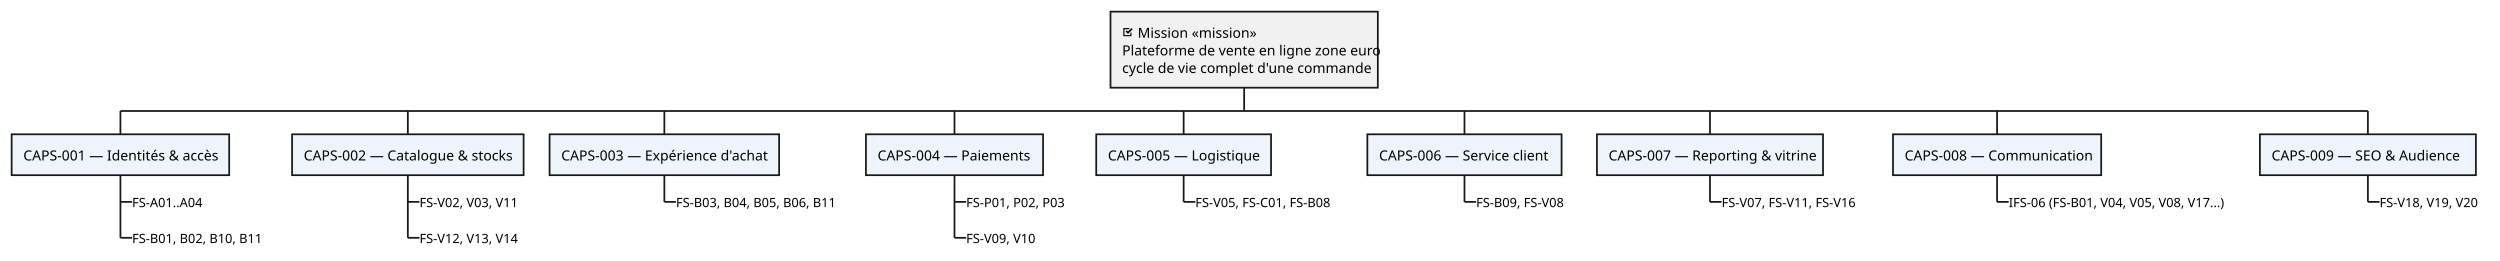
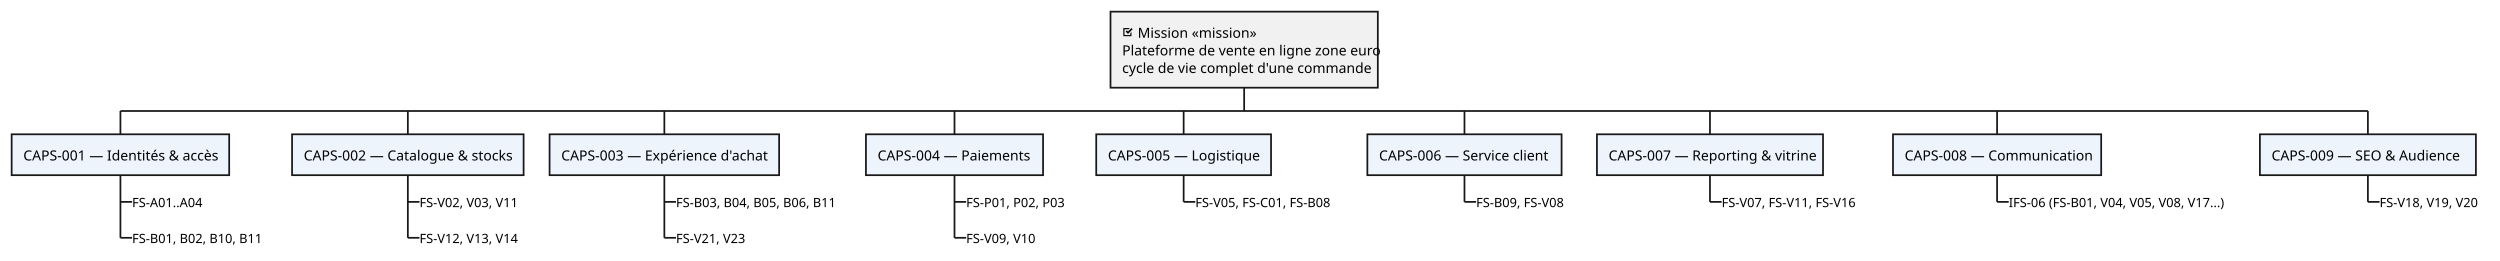
<svg xmlns="http://www.w3.org/2000/svg" contentStyleType="text/css" data-diagram-type="WBS" height="224px" preserveAspectRatio="none" style="width:2146px;height:224px;background:#FFFFFF;" version="1.1" viewBox="0 0 2146 224" width="2146px" zoomAndPan="magnify">
  <defs />
  <g>
    <line style="stroke:#181818;stroke-width:1.5;" x1="103.373" x2="103.373" y1="95.281" y2="115.281" />
    <rect fill="#EEF4FB" height="35.094" style="stroke:#181818;stroke-width:1.5;" width="186.746" x="10" y="115.281" />
    <text fill="#000000" font-family="sans-serif" font-size="12" lengthAdjust="spacing" textLength="166.746" x="20" y="137.738">CAPS-001 — Identités &amp; accès</text>
    <line style="stroke:#181818;stroke-width:1.5;" x1="103.373" x2="113.373" y1="173.293" y2="173.293" />
    <text fill="#000000" font-family="sans-serif" font-size="11" lengthAdjust="spacing" textLength="62.976" x="113.373" y="177.794">FS-A01..A04</text>
    <line style="stroke:#181818;stroke-width:1.5;" x1="103.373" x2="113.373" y1="204.129" y2="204.129" />
    <text fill="#000000" font-family="sans-serif" font-size="11" lengthAdjust="spacing" textLength="114.345" x="113.373" y="208.63">FS-B01, B02, B10, B11</text>
    <line style="stroke:#181818;stroke-width:1.5;" x1="103.373" x2="103.373" y1="150.375" y2="204.129" />
    <line style="stroke:#181818;stroke-width:1.5;" x1="350.094" x2="350.094" y1="95.281" y2="115.281" />
    <rect fill="#EEF4FB" height="35.094" style="stroke:#181818;stroke-width:1.5;" width="198.752" x="250.718" y="115.281" />
    <text fill="#000000" font-family="sans-serif" font-size="12" lengthAdjust="spacing" textLength="178.752" x="260.718" y="137.738">CAPS-002 — Catalogue &amp; stocks</text>
    <line style="stroke:#181818;stroke-width:1.5;" x1="350.094" x2="360.094" y1="173.293" y2="173.293" />
    <text fill="#000000" font-family="sans-serif" font-size="11" lengthAdjust="spacing" textLength="88.661" x="360.094" y="177.794">FS-V02, V03, V11</text>
    <line style="stroke:#181818;stroke-width:1.5;" x1="350.094" x2="360.094" y1="204.129" y2="204.129" />
    <text fill="#000000" font-family="sans-serif" font-size="11" lengthAdjust="spacing" textLength="88.661" x="360.094" y="208.63">FS-V12, V13, V14</text>
    <line style="stroke:#181818;stroke-width:1.5;" x1="350.094" x2="350.094" y1="150.375" y2="204.129" />
    <line style="stroke:#181818;stroke-width:1.5;" x1="570.281" x2="570.281" y1="95.281" y2="115.281" />
    <rect fill="#EEF4FB" height="35.094" style="stroke:#181818;stroke-width:1.5;" width="197.053" x="471.755" y="115.281" />
    <text fill="#000000" font-family="sans-serif" font-size="12" lengthAdjust="spacing" textLength="177.053" x="481.755" y="137.738">CAPS-003 — Expérience d'achat</text>
    <line style="stroke:#181818;stroke-width:1.5;" x1="570.281" x2="580.281" y1="173.293" y2="173.293" />
    <text fill="#000000" font-family="sans-serif" font-size="11" lengthAdjust="spacing" textLength="140.03" x="580.281" y="177.794">FS-B03, B04, B05, B06, B11</text>
-     <line style="stroke:#181818;stroke-width:1.5;" x1="570.281" x2="570.281" y1="150.375" y2="173.293" />
+     <line style="stroke:#181818;stroke-width:1.5;" x1="570.281" x2="580.281" y1="204.129" y2="204.129" />
+     <text fill="#000000" font-family="sans-serif" font-size="11" lengthAdjust="spacing" textLength="62.976" x="580.281" y="208.63">FS-V21, V23</text>
+     <line style="stroke:#181818;stroke-width:1.5;" x1="570.281" x2="570.281" y1="150.375" y2="204.129" />
    <line style="stroke:#181818;stroke-width:1.5;" x1="819.34" x2="819.34" y1="95.281" y2="115.281" />
    <rect fill="#EEF4FB" height="35.094" style="stroke:#181818;stroke-width:1.5;" width="152.059" x="743.311" y="115.281" />
    <text fill="#000000" font-family="sans-serif" font-size="12" lengthAdjust="spacing" textLength="132.059" x="753.311" y="137.738">CAPS-004 — Paiements</text>
    <line style="stroke:#181818;stroke-width:1.5;" x1="819.34" x2="829.34" y1="173.293" y2="173.293" />
    <text fill="#000000" font-family="sans-serif" font-size="11" lengthAdjust="spacing" textLength="88.661" x="829.34" y="177.794">FS-P01, P02, P03</text>
    <line style="stroke:#181818;stroke-width:1.5;" x1="819.34" x2="829.34" y1="204.129" y2="204.129" />
    <text fill="#000000" font-family="sans-serif" font-size="11" lengthAdjust="spacing" textLength="62.976" x="829.34" y="208.63">FS-V09, V10</text>
    <line style="stroke:#181818;stroke-width:1.5;" x1="819.34" x2="819.34" y1="150.375" y2="204.129" />
    <line style="stroke:#181818;stroke-width:1.5;" x1="1016.037" x2="1016.037" y1="95.281" y2="115.281" />
    <rect fill="#EEF4FB" height="35.094" style="stroke:#181818;stroke-width:1.5;" width="150.072" x="941.001" y="115.281" />
    <text fill="#000000" font-family="sans-serif" font-size="12" lengthAdjust="spacing" textLength="130.072" x="951.001" y="137.738">CAPS-005 — Logistique</text>
    <line style="stroke:#181818;stroke-width:1.5;" x1="1016.037" x2="1026.037" y1="173.293" y2="173.293" />
    <text fill="#000000" font-family="sans-serif" font-size="11" lengthAdjust="spacing" textLength="124.706" x="1026.037" y="177.794">FS-V05, FS-C01, FS-B08</text>
    <line style="stroke:#181818;stroke-width:1.5;" x1="1016.037" x2="1016.037" y1="150.375" y2="173.293" />
    <line style="stroke:#181818;stroke-width:1.5;" x1="1257.105" x2="1257.105" y1="95.281" y2="115.281" />
    <rect fill="#EEF4FB" height="35.094" style="stroke:#181818;stroke-width:1.5;" width="166.725" x="1173.743" y="115.281" />
    <text fill="#000000" font-family="sans-serif" font-size="12" lengthAdjust="spacing" textLength="146.725" x="1183.743" y="137.738">CAPS-006 — Service client</text>
    <line style="stroke:#181818;stroke-width:1.5;" x1="1257.105" x2="1267.105" y1="173.293" y2="173.293" />
    <text fill="#000000" font-family="sans-serif" font-size="11" lengthAdjust="spacing" textLength="80.695" x="1267.105" y="177.794">FS-B09, FS-V08</text>
    <line style="stroke:#181818;stroke-width:1.5;" x1="1257.105" x2="1257.105" y1="150.375" y2="173.293" />
    <line style="stroke:#181818;stroke-width:1.5;" x1="1467.839" x2="1467.839" y1="95.281" y2="115.281" />
    <rect fill="#EEF4FB" height="35.094" style="stroke:#181818;stroke-width:1.5;" width="194.076" x="1370.801" y="115.281" />
    <text fill="#000000" font-family="sans-serif" font-size="12" lengthAdjust="spacing" textLength="174.076" x="1380.801" y="137.738">CAPS-007 — Reporting &amp; vitrine</text>
    <line style="stroke:#181818;stroke-width:1.5;" x1="1467.839" x2="1477.839" y1="173.293" y2="173.293" />
    <text fill="#000000" font-family="sans-serif" font-size="11" lengthAdjust="spacing" textLength="124.099" x="1477.839" y="177.794">FS-V07, FS-V11, FS-V16</text>
    <line style="stroke:#181818;stroke-width:1.5;" x1="1467.839" x2="1467.839" y1="150.375" y2="173.293" />
    <line style="stroke:#181818;stroke-width:1.5;" x1="1714.303" x2="1714.303" y1="95.281" y2="115.281" />
    <rect fill="#EEF4FB" height="35.094" style="stroke:#181818;stroke-width:1.5;" width="178.731" x="1624.938" y="115.281" />
    <text fill="#000000" font-family="sans-serif" font-size="12" lengthAdjust="spacing" textLength="158.731" x="1634.938" y="137.738">CAPS-008 — Communication</text>
    <line style="stroke:#181818;stroke-width:1.5;" x1="1714.303" x2="1724.303" y1="173.293" y2="173.293" />
    <text fill="#000000" font-family="sans-serif" font-size="11" lengthAdjust="spacing" textLength="192.591" x="1724.303" y="177.794">IFS-06 (FS-B01, V04, V05, V08, V17...)</text>
    <line style="stroke:#181818;stroke-width:1.5;" x1="1714.303" x2="1714.303" y1="150.375" y2="173.293" />
    <line style="stroke:#181818;stroke-width:1.5;" x1="2032.602" x2="2032.602" y1="95.281" y2="115.281" />
    <rect fill="#EEF4FB" height="35.094" style="stroke:#181818;stroke-width:1.5;" width="185.416" x="1939.895" y="115.281" />
    <text fill="#000000" font-family="sans-serif" font-size="12" lengthAdjust="spacing" textLength="165.416" x="1949.895" y="137.738">CAPS-009 — SEO &amp; Audience</text>
    <line style="stroke:#181818;stroke-width:1.5;" x1="2032.602" x2="2042.602" y1="173.293" y2="173.293" />
    <text fill="#000000" font-family="sans-serif" font-size="11" lengthAdjust="spacing" textLength="88.661" x="2042.602" y="177.794">FS-V18, V19, V20</text>
    <line style="stroke:#181818;stroke-width:1.5;" x1="2032.602" x2="2032.602" y1="150.375" y2="173.293" />
    <line style="stroke:#181818;stroke-width:1.5;" x1="103.373" x2="2032.602" y1="95.281" y2="95.281" />
    <rect fill="#F1F1F1" height="65.281" style="stroke:#181818;stroke-width:1.5;" width="229.473" x="953.251" y="10" />
    <path d="M964.251,24.094 L964.251,31.094 L971.251,31.094 L971.251,27.504 L970.251,28.504 L970.251,30.094 L965.251,30.094 L965.251,25.094 L968.841,25.094 L969.841,24.094 L964.251,24.094 M971.251,24.094 L968.251,27.094 L967.251,26.094 L966.251,27.094 L968.251,29.094 L972.251,25.094 L971.251,24.094" fill="#000000" />
    <text fill="#000000" font-family="sans-serif" font-size="12" lengthAdjust="spacing" textLength="98.033" x="976.585" y="32.457">Mission «mission»</text>
    <text fill="#000000" font-family="sans-serif" font-size="12" lengthAdjust="spacing" textLength="209.473" x="963.251" y="47.551">Plateforme de vente en ligne zone euro</text>
    <text fill="#000000" font-family="sans-serif" font-size="12" lengthAdjust="spacing" textLength="203.062" x="963.251" y="62.645">cycle de vie complet d'une commande</text>
    <line style="stroke:#181818;stroke-width:1.5;" x1="1067.988" x2="1067.988" y1="75.281" y2="95.281" />
  </g>
</svg>
